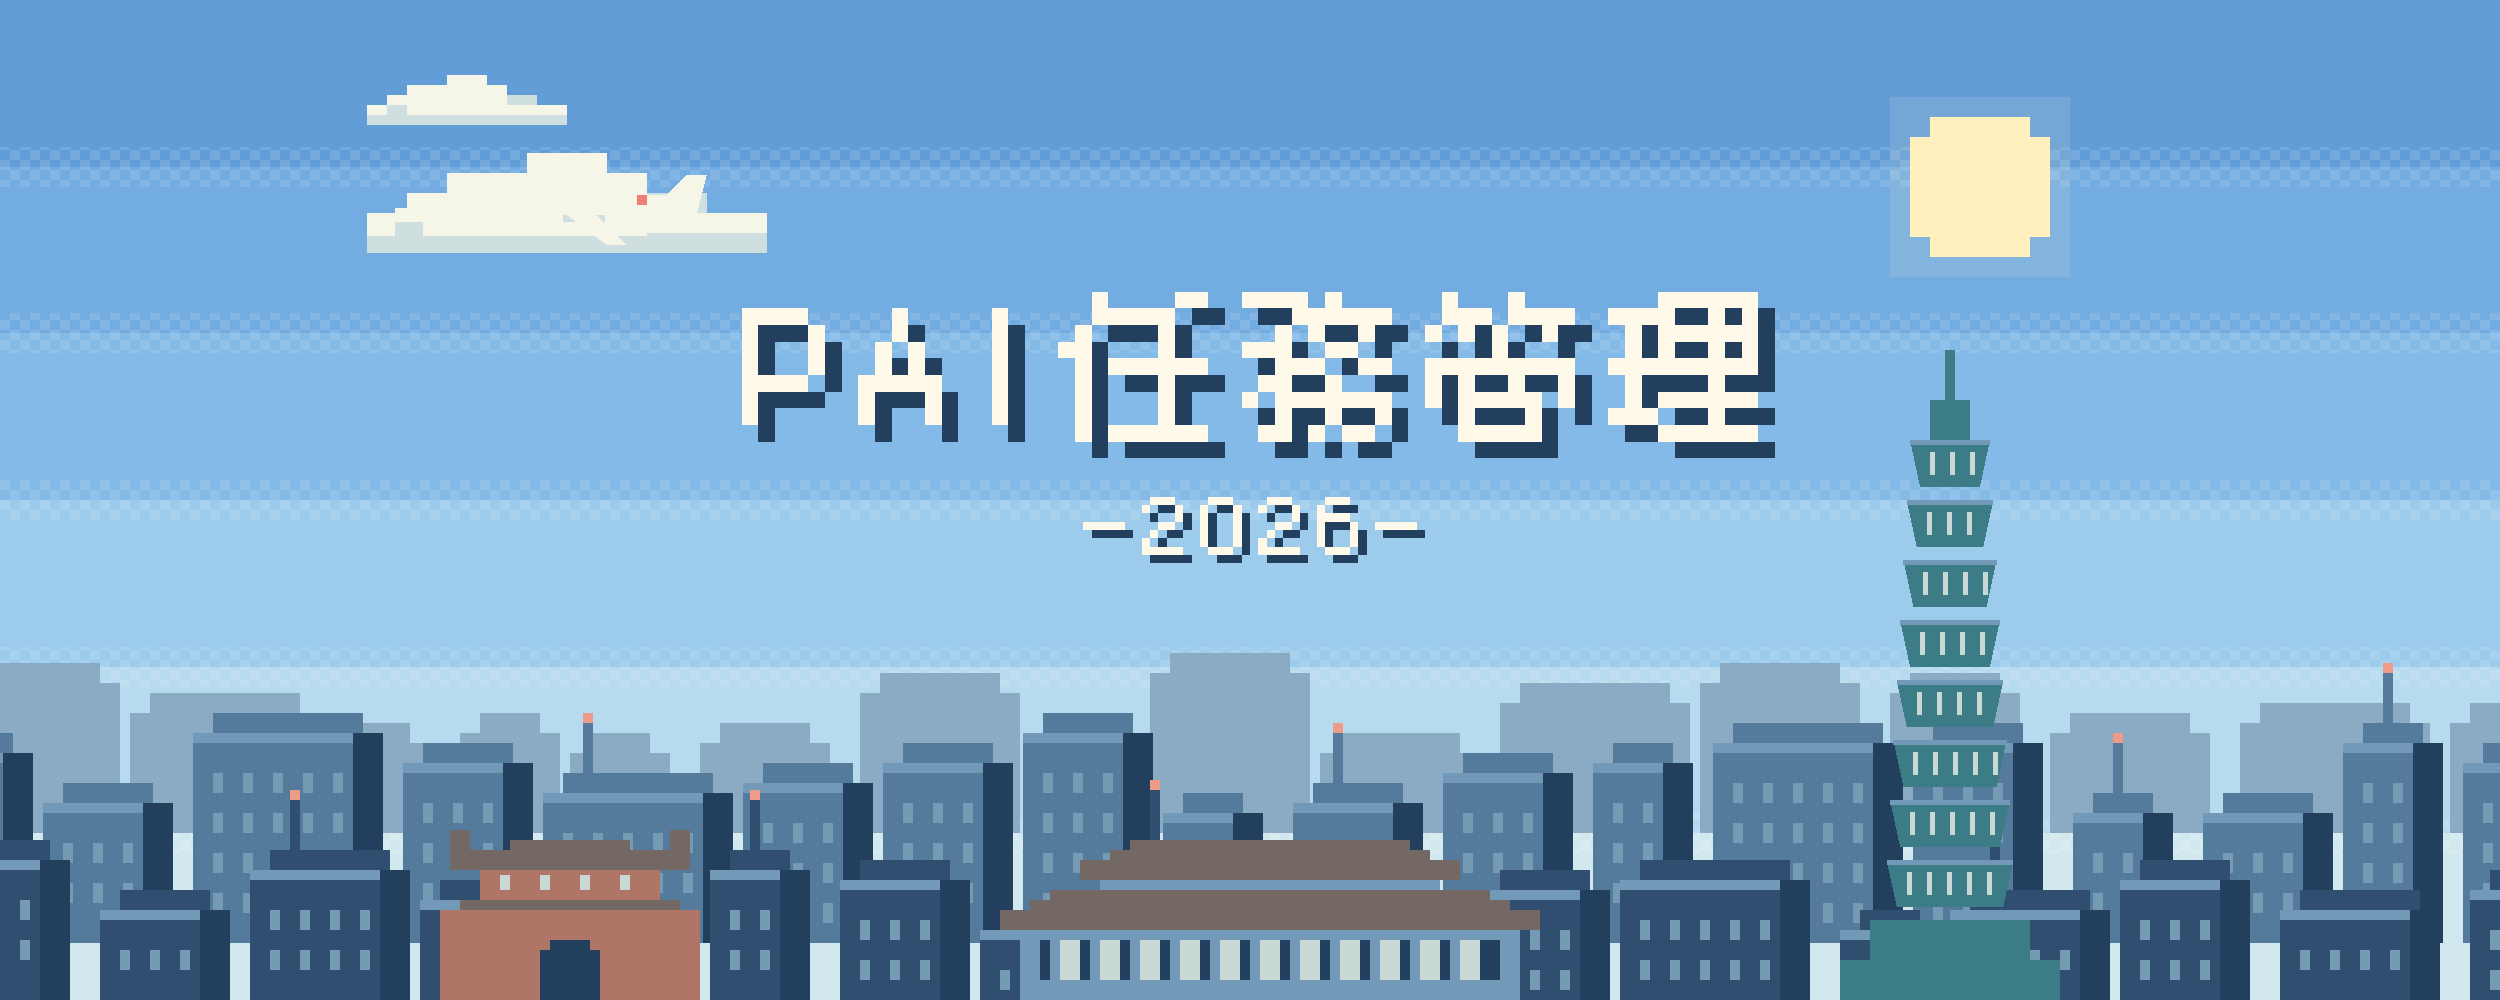
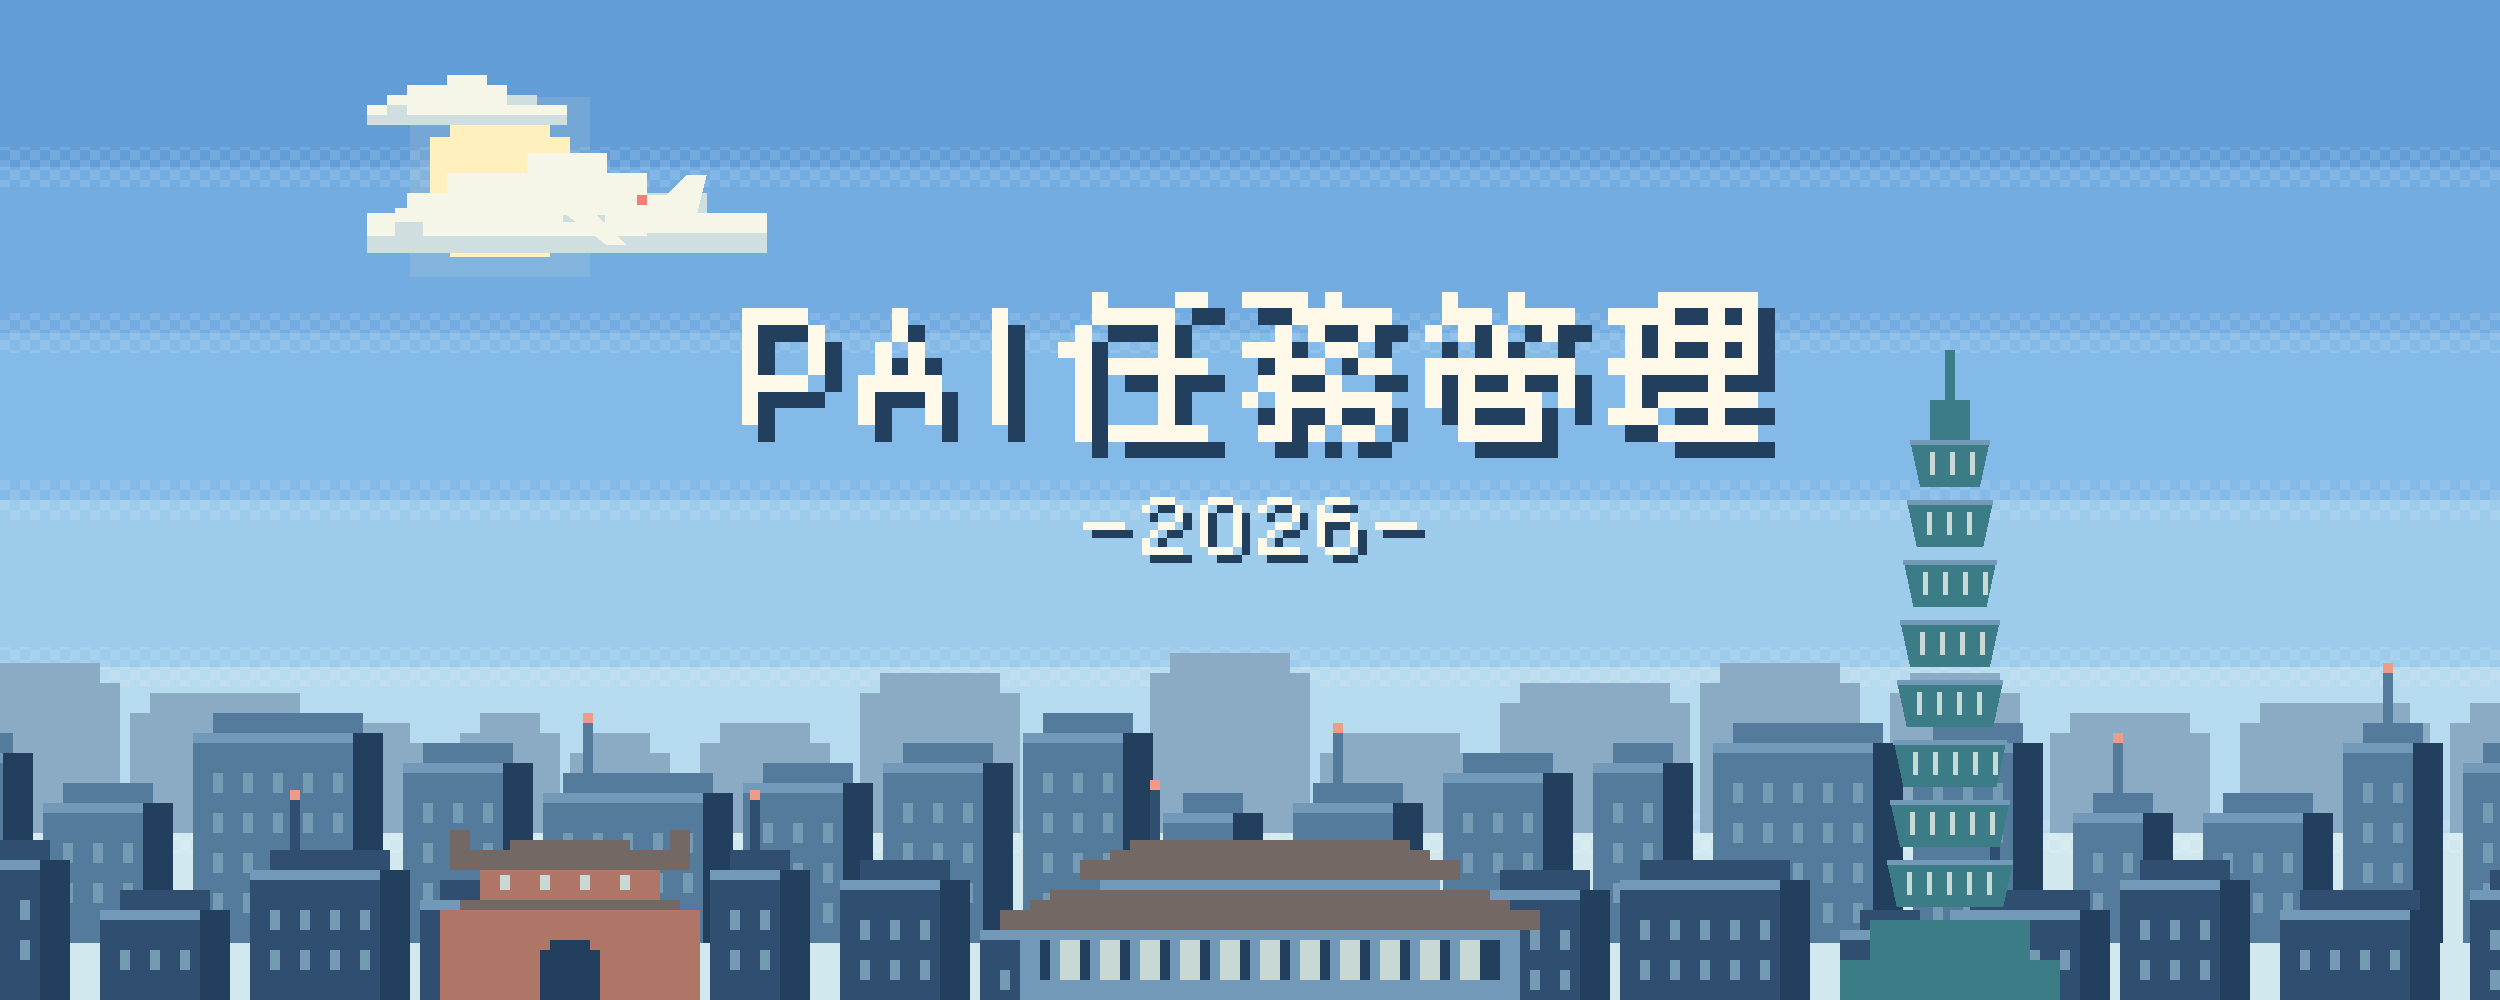
<svg xmlns="http://www.w3.org/2000/svg" viewBox="0 0 1500 600" preserveAspectRatio="xMidYMid slice" shape-rendering="crispEdges" role="img" aria-labelledby="title desc" data-scene="day">
  <style>@keyframes drift{from{transform:translateX(-380px)}to{transform:translateX(1600px)}}@keyframes flight{from{transform:translateX(1640px)}to{transform:translateX(-200px)}}@keyframes blink{0%,65%,100%{opacity:1}75%,85%{opacity:.15}}.cloud{animation:drift linear infinite}.plane{animation:flight 85s linear infinite;animation-delay:-31s}.beacon{animation:blink 5s steps(1) infinite}@media(prefers-reduced-motion:reduce){.cloud,.plane,.beacon{animation:none!important}}</style>
  <defs>
    <pattern id="dither" width="12" height="12" patternUnits="userSpaceOnUse">
      <path d="M0 0h6v6H0zM6 6h6v6H6z" fill="#ffffff" opacity=".12" />
    </pattern>
  </defs>
  <g transform="translate(0 0)">
    <rect x="0" y="0" width="1500" height="100" fill="#629dd8" />
    <rect x="0" y="100" width="1500" height="100" fill="#72ace1" />
    <rect x="0" y="88" width="1500" height="24" fill="url(#dither)" />
    <rect x="0" y="200" width="1500" height="100" fill="#84bae7" />
    <rect x="0" y="188" width="1500" height="24" fill="url(#dither)" />
    <rect x="0" y="300" width="1500" height="100" fill="#9ccbeb" />
    <rect x="0" y="288" width="1500" height="24" fill="url(#dither)" />
    <rect x="0" y="400" width="1500" height="100" fill="#b7dbee" />
    <rect x="0" y="388" width="1500" height="24" fill="url(#dither)" />
    <rect x="0" y="500" width="1500" height="100" fill="#d1e9ee" />
    <rect x="0" y="488" width="1500" height="24" fill="url(#dither)" />
-     <rect x="1134" y="58" width="108" height="108" fill="#fff0bd" opacity=".12" />
-     <path d="M1158 70h60v12h12v60h-12v12h-60v-12h-12v-60h12z" fill="#fff0bd" />
+     <g id="sun" transform="translate(-888 0)">
+       <rect x="1134" y="58" width="108" height="108" fill="#fff0bd" opacity=".12" />
+       <path d="M1158 70h60v12h12v60h-12v12h-60v-12h-12v-60h12z" fill="#fff0bd" />
+     </g>
    <g class="cloud" style="animation-duration:170s;animation-delay:-30s" transform="translate(220 0)">
      <g transform="translate(0 92) scale(1)">
        <path d="M0 36h24V24h24V12h48V0h48v12h24v12h36v12h36v24H0z" fill="#f5f5e8" />
        <path d="M0 48h240v12H0zM24 36h24v12H24zM168 24h36v12h-36z" fill="#cfdfdf" />
      </g>
    </g>
    <g class="cloud" style="animation-duration:230s;animation-delay:-145s" transform="translate(220 0)">
      <g transform="translate(0 108) scale(0.7)">
        <path d="M0 36h24V24h24V12h48V0h48v12h24v12h36v12h36v24H0z" fill="#f5f5e8" />
        <path d="M0 48h240v12H0zM24 36h24v12H24zM168 24h36v12h-36z" fill="#cfdfdf" />
      </g>
    </g>
    <g class="cloud" style="animation-duration:290s;animation-delay:-215s" transform="translate(220 0)">
      <g transform="translate(0 45) scale(0.5)">
        <path d="M0 36h24V24h24V12h48V0h48v12h24v12h36v12h36v24H0z" fill="#f5f5e8" />
        <path d="M0 48h240v12H0zM24 36h24v12H24zM168 24h36v12h-36z" fill="#cfdfdf" />
      </g>
    </g>
    <g class="plane" transform="translate(310 0)">
      <g transform="translate(0 105)">
        <path d="M0 12h30L48 0h12L48 12h42l12-12h12l-6 24H48l18 18H54L30 24H0z" fill="#f5f5e8" />
        <rect class="beacon" x="72" y="12" width="6" height="6" fill="#ef7f78" />
      </g>
    </g>
    <g id="city">
      <g id="skyline">
        <rect x="-24" y="410" width="96" height="90" fill="#8baac4" />
        <rect x="-12" y="398" width="72" height="12" fill="#8baac4" />
        <rect x="78" y="428" width="114" height="72" fill="#8baac4" />
        <rect x="90" y="416" width="90" height="12" fill="#8baac4" />
        <rect x="198" y="446" width="60" height="54" fill="#8baac4" />
        <rect x="210" y="434" width="36" height="12" fill="#8baac4" />
        <rect x="276" y="440" width="60" height="60" fill="#8baac4" />
        <rect x="288" y="428" width="36" height="12" fill="#8baac4" />
        <rect x="342" y="452" width="60" height="48" fill="#8baac4" />
        <rect x="354" y="440" width="36" height="12" fill="#8baac4" />
        <rect x="420" y="446" width="78" height="54" fill="#8baac4" />
        <rect x="432" y="434" width="54" height="12" fill="#8baac4" />
        <rect x="516" y="416" width="96" height="84" fill="#8baac4" />
        <rect x="528" y="404" width="72" height="12" fill="#8baac4" />
        <rect x="624" y="446" width="60" height="54" fill="#8baac4" />
        <rect x="636" y="434" width="36" height="12" fill="#8baac4" />
        <rect x="690" y="404" width="96" height="96" fill="#8baac4" />
        <rect x="702" y="392" width="72" height="12" fill="#8baac4" />
        <rect x="792" y="452" width="96" height="48" fill="#8baac4" />
        <rect x="804" y="440" width="72" height="12" fill="#8baac4" />
        <rect x="900" y="422" width="114" height="78" fill="#8baac4" />
        <rect x="912" y="410" width="90" height="12" fill="#8baac4" />
        <rect x="1020" y="410" width="96" height="90" fill="#8baac4" />
        <rect x="1032" y="398" width="72" height="12" fill="#8baac4" />
        <rect x="1134" y="416" width="78" height="84" fill="#8baac4" />
        <rect x="1146" y="404" width="54" height="12" fill="#8baac4" />
        <rect x="1230" y="440" width="96" height="60" fill="#8baac4" />
        <rect x="1242" y="428" width="72" height="12" fill="#8baac4" />
        <rect x="1344" y="434" width="114" height="66" fill="#8baac4" />
        <rect x="1356" y="422" width="90" height="12" fill="#8baac4" />
        <rect x="1470" y="434" width="78" height="66" fill="#8baac4" />
        <rect x="1482" y="422" width="54" height="12" fill="#8baac4" />
        <rect x="-40" y="452" width="60" height="114" fill="#547b9c" />
        <rect x="-28" y="440" width="36" height="12" fill="#547b9c" />
        <rect x="2" y="452" width="18" height="114" fill="#233f5e" />
        <rect x="-40" y="452" width="42" height="6" fill="#729ab8" />
        <rect x="-28" y="476" width="6" height="12" fill="#759ab4" />
        <rect x="-10" y="476" width="6" height="12" fill="#759ab4" />
        <rect x="-28" y="500" width="6" height="12" fill="#759ab4" />
        <rect x="-10" y="500" width="6" height="12" fill="#759ab4" />
        <rect x="-28" y="524" width="6" height="12" fill="#759ab4" />
        <rect x="-10" y="524" width="6" height="12" fill="#759ab4" />
        <rect x="-28" y="548" width="6" height="12" fill="#759ab4" />
        <rect x="-10" y="548" width="6" height="12" fill="#759ab4" />
        <rect x="26" y="482" width="78" height="84" fill="#547b9c" />
        <rect x="38" y="470" width="54" height="12" fill="#547b9c" />
        <rect x="86" y="482" width="18" height="84" fill="#233f5e" />
        <rect x="26" y="482" width="60" height="6" fill="#729ab8" />
        <rect x="38" y="506" width="6" height="12" fill="#759ab4" />
        <rect x="56" y="506" width="6" height="12" fill="#759ab4" />
        <rect x="74" y="506" width="6" height="12" fill="#759ab4" />
        <rect x="38" y="530" width="6" height="12" fill="#759ab4" />
        <rect x="56" y="530" width="6" height="12" fill="#759ab4" />
        <rect x="74" y="530" width="6" height="12" fill="#759ab4" />
        <rect x="116" y="440" width="114" height="126" fill="#547b9c" />
        <rect x="128" y="428" width="90" height="12" fill="#547b9c" />
        <rect x="212" y="440" width="18" height="126" fill="#233f5e" />
        <rect x="116" y="440" width="96" height="6" fill="#729ab8" />
        <rect x="128" y="464" width="6" height="12" fill="#759ab4" />
        <rect x="146" y="464" width="6" height="12" fill="#759ab4" />
        <rect x="164" y="464" width="6" height="12" fill="#759ab4" />
        <rect x="182" y="464" width="6" height="12" fill="#759ab4" />
        <rect x="200" y="464" width="6" height="12" fill="#759ab4" />
        <rect x="128" y="488" width="6" height="12" fill="#759ab4" />
        <rect x="146" y="488" width="6" height="12" fill="#759ab4" />
        <rect x="164" y="488" width="6" height="12" fill="#759ab4" />
        <rect x="182" y="488" width="6" height="12" fill="#759ab4" />
        <rect x="200" y="488" width="6" height="12" fill="#759ab4" />
        <rect x="128" y="512" width="6" height="12" fill="#759ab4" />
        <rect x="146" y="512" width="6" height="12" fill="#759ab4" />
        <rect x="164" y="512" width="6" height="12" fill="#759ab4" />
        <rect x="182" y="512" width="6" height="12" fill="#759ab4" />
        <rect x="200" y="512" width="6" height="12" fill="#759ab4" />
        <rect x="128" y="536" width="6" height="12" fill="#759ab4" />
        <rect x="146" y="536" width="6" height="12" fill="#759ab4" />
        <rect x="164" y="536" width="6" height="12" fill="#759ab4" />
        <rect x="182" y="536" width="6" height="12" fill="#759ab4" />
        <rect x="200" y="536" width="6" height="12" fill="#759ab4" />
        <rect x="242" y="458" width="78" height="108" fill="#547b9c" />
        <rect x="254" y="446" width="54" height="12" fill="#547b9c" />
        <rect x="302" y="458" width="18" height="108" fill="#233f5e" />
        <rect x="242" y="458" width="60" height="6" fill="#729ab8" />
        <rect x="254" y="482" width="6" height="12" fill="#759ab4" />
        <rect x="272" y="482" width="6" height="12" fill="#759ab4" />
        <rect x="290" y="482" width="6" height="12" fill="#759ab4" />
        <rect x="254" y="506" width="6" height="12" fill="#759ab4" />
        <rect x="272" y="506" width="6" height="12" fill="#759ab4" />
        <rect x="290" y="506" width="6" height="12" fill="#759ab4" />
        <rect x="254" y="530" width="6" height="12" fill="#759ab4" />
        <rect x="272" y="530" width="6" height="12" fill="#759ab4" />
        <rect x="290" y="530" width="6" height="12" fill="#759ab4" />
        <rect x="326" y="476" width="114" height="90" fill="#547b9c" />
        <rect x="338" y="464" width="90" height="12" fill="#547b9c" />
        <rect x="422" y="476" width="18" height="90" fill="#233f5e" />
        <rect x="326" y="476" width="96" height="6" fill="#729ab8" />
        <rect x="350" y="434" width="6" height="30" fill="#547b9c" />
        <rect x="350" y="428" width="6" height="6" fill="#ef9b89" class="beacon" />
        <rect x="338" y="500" width="6" height="12" fill="#759ab4" />
        <rect x="356" y="500" width="6" height="12" fill="#759ab4" />
        <rect x="374" y="500" width="6" height="12" fill="#759ab4" />
        <rect x="392" y="500" width="6" height="12" fill="#759ab4" />
        <rect x="410" y="500" width="6" height="12" fill="#759ab4" />
        <rect x="338" y="524" width="6" height="12" fill="#759ab4" />
        <rect x="356" y="524" width="6" height="12" fill="#759ab4" />
        <rect x="374" y="524" width="6" height="12" fill="#759ab4" />
        <rect x="392" y="524" width="6" height="12" fill="#759ab4" />
        <rect x="410" y="524" width="6" height="12" fill="#759ab4" />
        <rect x="338" y="548" width="6" height="12" fill="#759ab4" />
        <rect x="356" y="548" width="6" height="12" fill="#759ab4" />
        <rect x="374" y="548" width="6" height="12" fill="#759ab4" />
        <rect x="392" y="548" width="6" height="12" fill="#759ab4" />
        <rect x="410" y="548" width="6" height="12" fill="#759ab4" />
        <rect x="446" y="470" width="78" height="96" fill="#547b9c" />
        <rect x="458" y="458" width="54" height="12" fill="#547b9c" />
        <rect x="506" y="470" width="18" height="96" fill="#233f5e" />
        <rect x="446" y="470" width="60" height="6" fill="#729ab8" />
        <rect x="458" y="494" width="6" height="12" fill="#759ab4" />
        <rect x="476" y="494" width="6" height="12" fill="#759ab4" />
        <rect x="494" y="494" width="6" height="12" fill="#759ab4" />
        <rect x="458" y="518" width="6" height="12" fill="#759ab4" />
        <rect x="476" y="518" width="6" height="12" fill="#759ab4" />
        <rect x="494" y="518" width="6" height="12" fill="#759ab4" />
        <rect x="458" y="542" width="6" height="12" fill="#759ab4" />
        <rect x="476" y="542" width="6" height="12" fill="#759ab4" />
        <rect x="494" y="542" width="6" height="12" fill="#759ab4" />
        <rect x="530" y="458" width="78" height="108" fill="#547b9c" />
        <rect x="542" y="446" width="54" height="12" fill="#547b9c" />
        <rect x="590" y="458" width="18" height="108" fill="#233f5e" />
        <rect x="530" y="458" width="60" height="6" fill="#729ab8" />
        <rect x="542" y="482" width="6" height="12" fill="#759ab4" />
        <rect x="560" y="482" width="6" height="12" fill="#759ab4" />
        <rect x="578" y="482" width="6" height="12" fill="#759ab4" />
        <rect x="542" y="506" width="6" height="12" fill="#759ab4" />
        <rect x="560" y="506" width="6" height="12" fill="#759ab4" />
        <rect x="578" y="506" width="6" height="12" fill="#759ab4" />
        <rect x="542" y="530" width="6" height="12" fill="#759ab4" />
        <rect x="560" y="530" width="6" height="12" fill="#759ab4" />
        <rect x="578" y="530" width="6" height="12" fill="#759ab4" />
        <rect x="614" y="440" width="78" height="126" fill="#547b9c" />
        <rect x="626" y="428" width="54" height="12" fill="#547b9c" />
        <rect x="674" y="440" width="18" height="126" fill="#233f5e" />
        <rect x="614" y="440" width="60" height="6" fill="#729ab8" />
        <rect x="626" y="464" width="6" height="12" fill="#759ab4" />
        <rect x="644" y="464" width="6" height="12" fill="#759ab4" />
        <rect x="662" y="464" width="6" height="12" fill="#759ab4" />
        <rect x="626" y="488" width="6" height="12" fill="#759ab4" />
        <rect x="644" y="488" width="6" height="12" fill="#759ab4" />
        <rect x="662" y="488" width="6" height="12" fill="#759ab4" />
        <rect x="626" y="512" width="6" height="12" fill="#759ab4" />
        <rect x="644" y="512" width="6" height="12" fill="#759ab4" />
        <rect x="662" y="512" width="6" height="12" fill="#759ab4" />
        <rect x="626" y="536" width="6" height="12" fill="#759ab4" />
        <rect x="644" y="536" width="6" height="12" fill="#759ab4" />
        <rect x="662" y="536" width="6" height="12" fill="#759ab4" />
        <rect x="698" y="488" width="60" height="78" fill="#547b9c" />
        <rect x="710" y="476" width="36" height="12" fill="#547b9c" />
        <rect x="740" y="488" width="18" height="78" fill="#233f5e" />
        <rect x="698" y="488" width="42" height="6" fill="#729ab8" />
        <rect x="710" y="512" width="6" height="12" fill="#759ab4" />
        <rect x="728" y="512" width="6" height="12" fill="#759ab4" />
        <rect x="710" y="536" width="6" height="12" fill="#759ab4" />
        <rect x="728" y="536" width="6" height="12" fill="#759ab4" />
        <rect x="776" y="482" width="78" height="84" fill="#547b9c" />
        <rect x="788" y="470" width="54" height="12" fill="#547b9c" />
        <rect x="836" y="482" width="18" height="84" fill="#233f5e" />
        <rect x="776" y="482" width="60" height="6" fill="#729ab8" />
        <rect x="800" y="440" width="6" height="30" fill="#547b9c" />
        <rect x="800" y="434" width="6" height="6" fill="#ef9b89" class="beacon" />
        <rect x="788" y="506" width="6" height="12" fill="#759ab4" />
        <rect x="806" y="506" width="6" height="12" fill="#759ab4" />
        <rect x="824" y="506" width="6" height="12" fill="#759ab4" />
        <rect x="788" y="530" width="6" height="12" fill="#759ab4" />
        <rect x="806" y="530" width="6" height="12" fill="#759ab4" />
        <rect x="824" y="530" width="6" height="12" fill="#759ab4" />
        <rect x="866" y="464" width="78" height="102" fill="#547b9c" />
        <rect x="878" y="452" width="54" height="12" fill="#547b9c" />
        <rect x="926" y="464" width="18" height="102" fill="#233f5e" />
        <rect x="866" y="464" width="60" height="6" fill="#729ab8" />
        <rect x="878" y="488" width="6" height="12" fill="#759ab4" />
        <rect x="896" y="488" width="6" height="12" fill="#759ab4" />
        <rect x="914" y="488" width="6" height="12" fill="#759ab4" />
        <rect x="878" y="512" width="6" height="12" fill="#759ab4" />
        <rect x="896" y="512" width="6" height="12" fill="#759ab4" />
        <rect x="914" y="512" width="6" height="12" fill="#759ab4" />
        <rect x="878" y="536" width="6" height="12" fill="#759ab4" />
        <rect x="896" y="536" width="6" height="12" fill="#759ab4" />
        <rect x="914" y="536" width="6" height="12" fill="#759ab4" />
        <rect x="956" y="458" width="60" height="108" fill="#547b9c" />
        <rect x="968" y="446" width="36" height="12" fill="#547b9c" />
        <rect x="998" y="458" width="18" height="108" fill="#233f5e" />
        <rect x="956" y="458" width="42" height="6" fill="#729ab8" />
        <rect x="968" y="482" width="6" height="12" fill="#759ab4" />
        <rect x="986" y="482" width="6" height="12" fill="#759ab4" />
        <rect x="968" y="506" width="6" height="12" fill="#759ab4" />
        <rect x="986" y="506" width="6" height="12" fill="#759ab4" />
        <rect x="968" y="530" width="6" height="12" fill="#759ab4" />
        <rect x="986" y="530" width="6" height="12" fill="#759ab4" />
        <rect x="1028" y="446" width="114" height="120" fill="#547b9c" />
        <rect x="1040" y="434" width="90" height="12" fill="#547b9c" />
        <rect x="1124" y="446" width="18" height="120" fill="#233f5e" />
        <rect x="1028" y="446" width="96" height="6" fill="#729ab8" />
        <rect x="1040" y="470" width="6" height="12" fill="#759ab4" />
        <rect x="1058" y="470" width="6" height="12" fill="#759ab4" />
        <rect x="1076" y="470" width="6" height="12" fill="#759ab4" />
        <rect x="1094" y="470" width="6" height="12" fill="#759ab4" />
        <rect x="1112" y="470" width="6" height="12" fill="#759ab4" />
        <rect x="1040" y="494" width="6" height="12" fill="#759ab4" />
        <rect x="1058" y="494" width="6" height="12" fill="#759ab4" />
        <rect x="1076" y="494" width="6" height="12" fill="#759ab4" />
        <rect x="1094" y="494" width="6" height="12" fill="#759ab4" />
        <rect x="1112" y="494" width="6" height="12" fill="#759ab4" />
        <rect x="1040" y="518" width="6" height="12" fill="#759ab4" />
        <rect x="1058" y="518" width="6" height="12" fill="#759ab4" />
        <rect x="1076" y="518" width="6" height="12" fill="#759ab4" />
        <rect x="1094" y="518" width="6" height="12" fill="#759ab4" />
        <rect x="1112" y="518" width="6" height="12" fill="#759ab4" />
        <rect x="1040" y="542" width="6" height="12" fill="#759ab4" />
        <rect x="1058" y="542" width="6" height="12" fill="#759ab4" />
        <rect x="1076" y="542" width="6" height="12" fill="#759ab4" />
        <rect x="1094" y="542" width="6" height="12" fill="#759ab4" />
        <rect x="1112" y="542" width="6" height="12" fill="#759ab4" />
        <rect x="1148" y="446" width="78" height="120" fill="#547b9c" />
        <rect x="1160" y="434" width="54" height="12" fill="#547b9c" />
        <rect x="1208" y="446" width="18" height="120" fill="#233f5e" />
        <rect x="1148" y="446" width="60" height="6" fill="#729ab8" />
        <rect x="1160" y="470" width="6" height="12" fill="#759ab4" />
        <rect x="1178" y="470" width="6" height="12" fill="#759ab4" />
        <rect x="1196" y="470" width="6" height="12" fill="#759ab4" />
        <rect x="1160" y="494" width="6" height="12" fill="#759ab4" />
        <rect x="1178" y="494" width="6" height="12" fill="#759ab4" />
        <rect x="1196" y="494" width="6" height="12" fill="#759ab4" />
        <rect x="1160" y="518" width="6" height="12" fill="#759ab4" />
        <rect x="1178" y="518" width="6" height="12" fill="#759ab4" />
        <rect x="1196" y="518" width="6" height="12" fill="#759ab4" />
        <rect x="1160" y="542" width="6" height="12" fill="#759ab4" />
        <rect x="1178" y="542" width="6" height="12" fill="#759ab4" />
        <rect x="1196" y="542" width="6" height="12" fill="#759ab4" />
        <rect x="1244" y="488" width="60" height="78" fill="#547b9c" />
        <rect x="1256" y="476" width="36" height="12" fill="#547b9c" />
        <rect x="1286" y="488" width="18" height="78" fill="#233f5e" />
        <rect x="1244" y="488" width="42" height="6" fill="#729ab8" />
        <rect x="1268" y="446" width="6" height="30" fill="#547b9c" />
        <rect x="1268" y="440" width="6" height="6" fill="#ef9b89" class="beacon" />
        <rect x="1256" y="512" width="6" height="12" fill="#759ab4" />
        <rect x="1274" y="512" width="6" height="12" fill="#759ab4" />
        <rect x="1256" y="536" width="6" height="12" fill="#759ab4" />
        <rect x="1274" y="536" width="6" height="12" fill="#759ab4" />
        <rect x="1322" y="488" width="78" height="78" fill="#547b9c" />
        <rect x="1334" y="476" width="54" height="12" fill="#547b9c" />
        <rect x="1382" y="488" width="18" height="78" fill="#233f5e" />
        <rect x="1322" y="488" width="60" height="6" fill="#729ab8" />
        <rect x="1334" y="512" width="6" height="12" fill="#759ab4" />
        <rect x="1352" y="512" width="6" height="12" fill="#759ab4" />
        <rect x="1370" y="512" width="6" height="12" fill="#759ab4" />
        <rect x="1334" y="536" width="6" height="12" fill="#759ab4" />
        <rect x="1352" y="536" width="6" height="12" fill="#759ab4" />
        <rect x="1370" y="536" width="6" height="12" fill="#759ab4" />
        <rect x="1406" y="446" width="60" height="120" fill="#547b9c" />
        <rect x="1418" y="434" width="36" height="12" fill="#547b9c" />
        <rect x="1448" y="446" width="18" height="120" fill="#233f5e" />
        <rect x="1406" y="446" width="42" height="6" fill="#729ab8" />
        <rect x="1430" y="404" width="6" height="30" fill="#547b9c" />
        <rect x="1430" y="398" width="6" height="6" fill="#ef9b89" class="beacon" />
        <rect x="1418" y="470" width="6" height="12" fill="#759ab4" />
        <rect x="1436" y="470" width="6" height="12" fill="#759ab4" />
        <rect x="1418" y="494" width="6" height="12" fill="#759ab4" />
        <rect x="1436" y="494" width="6" height="12" fill="#759ab4" />
        <rect x="1418" y="518" width="6" height="12" fill="#759ab4" />
        <rect x="1436" y="518" width="6" height="12" fill="#759ab4" />
        <rect x="1418" y="542" width="6" height="12" fill="#759ab4" />
        <rect x="1436" y="542" width="6" height="12" fill="#759ab4" />
        <rect x="1478" y="458" width="78" height="108" fill="#547b9c" />
        <rect x="1490" y="446" width="54" height="12" fill="#547b9c" />
        <rect x="1538" y="458" width="18" height="108" fill="#233f5e" />
        <rect x="1478" y="458" width="60" height="6" fill="#729ab8" />
        <rect x="1490" y="482" width="6" height="12" fill="#759ab4" />
        <rect x="1508" y="482" width="6" height="12" fill="#759ab4" />
        <rect x="1526" y="482" width="6" height="12" fill="#759ab4" />
        <rect x="1490" y="506" width="6" height="12" fill="#759ab4" />
        <rect x="1508" y="506" width="6" height="12" fill="#759ab4" />
        <rect x="1526" y="506" width="6" height="12" fill="#759ab4" />
        <rect x="1490" y="530" width="6" height="12" fill="#759ab4" />
        <rect x="1508" y="530" width="6" height="12" fill="#759ab4" />
        <rect x="1526" y="530" width="6" height="12" fill="#759ab4" />
        <rect x="-54" y="516" width="96" height="84" fill="#304f70" />
        <rect x="-42" y="504" width="72" height="12" fill="#304f70" />
        <rect x="24" y="516" width="18" height="84" fill="#233f5e" />
        <rect x="-54" y="516" width="78" height="6" fill="#729ab8" />
        <rect x="-42" y="540" width="6" height="12" fill="#759ab4" />
        <rect x="-24" y="540" width="6" height="12" fill="#759ab4" />
        <rect x="-6" y="540" width="6" height="12" fill="#759ab4" />
        <rect x="12" y="540" width="6" height="12" fill="#759ab4" />
        <rect x="-42" y="564" width="6" height="12" fill="#759ab4" />
        <rect x="-24" y="564" width="6" height="12" fill="#759ab4" />
        <rect x="-6" y="564" width="6" height="12" fill="#759ab4" />
        <rect x="12" y="564" width="6" height="12" fill="#759ab4" />
        <rect x="60" y="546" width="78" height="54" fill="#304f70" />
        <rect x="72" y="534" width="54" height="12" fill="#304f70" />
        <rect x="120" y="546" width="18" height="54" fill="#233f5e" />
        <rect x="60" y="546" width="60" height="6" fill="#729ab8" />
        <rect x="72" y="570" width="6" height="12" fill="#759ab4" />
        <rect x="90" y="570" width="6" height="12" fill="#759ab4" />
        <rect x="108" y="570" width="6" height="12" fill="#759ab4" />
        <rect x="150" y="522" width="96" height="78" fill="#304f70" />
        <rect x="162" y="510" width="72" height="12" fill="#304f70" />
        <rect x="228" y="522" width="18" height="78" fill="#233f5e" />
        <rect x="150" y="522" width="78" height="6" fill="#729ab8" />
        <rect x="174" y="480" width="6" height="30" fill="#304f70" />
        <rect x="174" y="474" width="6" height="6" fill="#ef9b89" class="beacon" />
        <rect x="162" y="546" width="6" height="12" fill="#759ab4" />
        <rect x="180" y="546" width="6" height="12" fill="#759ab4" />
        <rect x="198" y="546" width="6" height="12" fill="#759ab4" />
        <rect x="216" y="546" width="6" height="12" fill="#759ab4" />
        <rect x="162" y="570" width="6" height="12" fill="#759ab4" />
        <rect x="180" y="570" width="6" height="12" fill="#759ab4" />
        <rect x="198" y="570" width="6" height="12" fill="#759ab4" />
        <rect x="216" y="570" width="6" height="12" fill="#759ab4" />
        <rect x="252" y="540" width="60" height="60" fill="#304f70" />
        <rect x="264" y="528" width="36" height="12" fill="#304f70" />
        <rect x="294" y="540" width="18" height="60" fill="#233f5e" />
        <rect x="252" y="540" width="42" height="6" fill="#729ab8" />
        <rect x="264" y="564" width="6" height="12" fill="#759ab4" />
        <rect x="282" y="564" width="6" height="12" fill="#759ab4" />
        <rect x="324" y="558" width="96" height="42" fill="#304f70" />
        <rect x="336" y="546" width="72" height="12" fill="#304f70" />
        <rect x="402" y="558" width="18" height="42" fill="#233f5e" />
        <rect x="324" y="558" width="78" height="6" fill="#729ab8" />
        <rect x="348" y="516" width="6" height="30" fill="#304f70" />
        <rect x="348" y="510" width="6" height="6" fill="#ef9b89" class="beacon" />
        <rect x="336" y="582" width="6" height="12" fill="#759ab4" />
        <rect x="354" y="582" width="6" height="12" fill="#759ab4" />
        <rect x="372" y="582" width="6" height="12" fill="#759ab4" />
        <rect x="390" y="582" width="6" height="12" fill="#759ab4" />
        <rect x="426" y="522" width="60" height="78" fill="#304f70" />
        <rect x="438" y="510" width="36" height="12" fill="#304f70" />
        <rect x="468" y="522" width="18" height="78" fill="#233f5e" />
        <rect x="426" y="522" width="42" height="6" fill="#729ab8" />
        <rect x="450" y="480" width="6" height="30" fill="#304f70" />
        <rect x="450" y="474" width="6" height="6" fill="#ef9b89" class="beacon" />
        <rect x="438" y="546" width="6" height="12" fill="#759ab4" />
        <rect x="456" y="546" width="6" height="12" fill="#759ab4" />
        <rect x="438" y="570" width="6" height="12" fill="#759ab4" />
        <rect x="456" y="570" width="6" height="12" fill="#759ab4" />
        <rect x="504" y="528" width="78" height="72" fill="#304f70" />
        <rect x="516" y="516" width="54" height="12" fill="#304f70" />
        <rect x="564" y="528" width="18" height="72" fill="#233f5e" />
        <rect x="504" y="528" width="60" height="6" fill="#729ab8" />
        <rect x="516" y="552" width="6" height="12" fill="#759ab4" />
        <rect x="534" y="552" width="6" height="12" fill="#759ab4" />
        <rect x="552" y="552" width="6" height="12" fill="#759ab4" />
        <rect x="516" y="576" width="6" height="12" fill="#759ab4" />
        <rect x="534" y="576" width="6" height="12" fill="#759ab4" />
        <rect x="552" y="576" width="6" height="12" fill="#759ab4" />
        <rect x="588" y="558" width="60" height="42" fill="#304f70" />
        <rect x="600" y="546" width="36" height="12" fill="#304f70" />
        <rect x="630" y="558" width="18" height="42" fill="#233f5e" />
        <rect x="588" y="558" width="42" height="6" fill="#729ab8" />
        <rect x="600" y="582" width="6" height="12" fill="#759ab4" />
        <rect x="618" y="582" width="6" height="12" fill="#759ab4" />
        <rect x="666" y="516" width="78" height="84" fill="#304f70" />
        <rect x="678" y="504" width="54" height="12" fill="#304f70" />
        <rect x="726" y="516" width="18" height="84" fill="#233f5e" />
        <rect x="666" y="516" width="60" height="6" fill="#729ab8" />
        <rect x="690" y="474" width="6" height="30" fill="#304f70" />
        <rect x="690" y="468" width="6" height="6" fill="#ef9b89" class="beacon" />
        <rect x="678" y="540" width="6" height="12" fill="#759ab4" />
        <rect x="696" y="540" width="6" height="12" fill="#759ab4" />
        <rect x="714" y="540" width="6" height="12" fill="#759ab4" />
        <rect x="678" y="564" width="6" height="12" fill="#759ab4" />
        <rect x="696" y="564" width="6" height="12" fill="#759ab4" />
        <rect x="714" y="564" width="6" height="12" fill="#759ab4" />
        <rect x="756" y="558" width="114" height="42" fill="#304f70" />
        <rect x="768" y="546" width="90" height="12" fill="#304f70" />
        <rect x="852" y="558" width="18" height="42" fill="#233f5e" />
        <rect x="756" y="558" width="96" height="6" fill="#729ab8" />
        <rect x="768" y="582" width="6" height="12" fill="#759ab4" />
        <rect x="786" y="582" width="6" height="12" fill="#759ab4" />
        <rect x="804" y="582" width="6" height="12" fill="#759ab4" />
        <rect x="822" y="582" width="6" height="12" fill="#759ab4" />
        <rect x="840" y="582" width="6" height="12" fill="#759ab4" />
        <rect x="888" y="534" width="78" height="66" fill="#304f70" />
        <rect x="900" y="522" width="54" height="12" fill="#304f70" />
        <rect x="948" y="534" width="18" height="66" fill="#233f5e" />
        <rect x="888" y="534" width="60" height="6" fill="#729ab8" />
        <rect x="900" y="558" width="6" height="12" fill="#759ab4" />
        <rect x="918" y="558" width="6" height="12" fill="#759ab4" />
        <rect x="936" y="558" width="6" height="12" fill="#759ab4" />
        <rect x="900" y="582" width="6" height="12" fill="#759ab4" />
        <rect x="918" y="582" width="6" height="12" fill="#759ab4" />
        <rect x="936" y="582" width="6" height="12" fill="#759ab4" />
        <rect x="972" y="528" width="114" height="72" fill="#304f70" />
        <rect x="984" y="516" width="90" height="12" fill="#304f70" />
        <rect x="1068" y="528" width="18" height="72" fill="#233f5e" />
        <rect x="972" y="528" width="96" height="6" fill="#729ab8" />
        <rect x="984" y="552" width="6" height="12" fill="#759ab4" />
        <rect x="1002" y="552" width="6" height="12" fill="#759ab4" />
        <rect x="1020" y="552" width="6" height="12" fill="#759ab4" />
        <rect x="1038" y="552" width="6" height="12" fill="#759ab4" />
        <rect x="1056" y="552" width="6" height="12" fill="#759ab4" />
        <rect x="984" y="576" width="6" height="12" fill="#759ab4" />
        <rect x="1002" y="576" width="6" height="12" fill="#759ab4" />
        <rect x="1020" y="576" width="6" height="12" fill="#759ab4" />
        <rect x="1038" y="576" width="6" height="12" fill="#759ab4" />
        <rect x="1056" y="576" width="6" height="12" fill="#759ab4" />
        <rect x="1104" y="558" width="60" height="42" fill="#304f70" />
        <rect x="1116" y="546" width="36" height="12" fill="#304f70" />
        <rect x="1146" y="558" width="18" height="42" fill="#233f5e" />
        <rect x="1104" y="558" width="42" height="6" fill="#729ab8" />
        <rect x="1116" y="582" width="6" height="12" fill="#759ab4" />
        <rect x="1134" y="582" width="6" height="12" fill="#759ab4" />
        <rect x="1170" y="546" width="96" height="54" fill="#304f70" />
        <rect x="1182" y="534" width="72" height="12" fill="#304f70" />
        <rect x="1248" y="546" width="18" height="54" fill="#233f5e" />
        <rect x="1170" y="546" width="78" height="6" fill="#729ab8" />
        <rect x="1194" y="504" width="6" height="30" fill="#304f70" />
        <rect x="1194" y="498" width="6" height="6" fill="#ef9b89" class="beacon" />
        <rect x="1182" y="570" width="6" height="12" fill="#759ab4" />
        <rect x="1200" y="570" width="6" height="12" fill="#759ab4" />
        <rect x="1218" y="570" width="6" height="12" fill="#759ab4" />
        <rect x="1236" y="570" width="6" height="12" fill="#759ab4" />
        <rect x="1272" y="528" width="78" height="72" fill="#304f70" />
        <rect x="1284" y="516" width="54" height="12" fill="#304f70" />
        <rect x="1332" y="528" width="18" height="72" fill="#233f5e" />
        <rect x="1272" y="528" width="60" height="6" fill="#729ab8" />
        <rect x="1284" y="552" width="6" height="12" fill="#759ab4" />
        <rect x="1302" y="552" width="6" height="12" fill="#759ab4" />
        <rect x="1320" y="552" width="6" height="12" fill="#759ab4" />
        <rect x="1284" y="576" width="6" height="12" fill="#759ab4" />
        <rect x="1302" y="576" width="6" height="12" fill="#759ab4" />
        <rect x="1320" y="576" width="6" height="12" fill="#759ab4" />
        <rect x="1368" y="546" width="96" height="54" fill="#304f70" />
        <rect x="1380" y="534" width="72" height="12" fill="#304f70" />
        <rect x="1446" y="546" width="18" height="54" fill="#233f5e" />
        <rect x="1368" y="546" width="78" height="6" fill="#729ab8" />
        <rect x="1380" y="570" width="6" height="12" fill="#759ab4" />
        <rect x="1398" y="570" width="6" height="12" fill="#759ab4" />
        <rect x="1416" y="570" width="6" height="12" fill="#759ab4" />
        <rect x="1434" y="570" width="6" height="12" fill="#759ab4" />
        <rect x="1482" y="534" width="96" height="66" fill="#304f70" />
        <rect x="1494" y="522" width="72" height="12" fill="#304f70" />
        <rect x="1560" y="534" width="18" height="66" fill="#233f5e" />
        <rect x="1482" y="534" width="78" height="6" fill="#729ab8" />
        <rect x="1494" y="558" width="6" height="12" fill="#759ab4" />
        <rect x="1512" y="558" width="6" height="12" fill="#759ab4" />
        <rect x="1530" y="558" width="6" height="12" fill="#759ab4" />
        <rect x="1548" y="558" width="6" height="12" fill="#759ab4" />
        <rect x="1494" y="582" width="6" height="12" fill="#759ab4" />
        <rect x="1512" y="582" width="6" height="12" fill="#759ab4" />
        <rect x="1530" y="582" width="6" height="12" fill="#759ab4" />
        <rect x="1548" y="582" width="6" height="12" fill="#759ab4" />
      </g>
      <g id="taipei-101">
        <rect x="1167" y="210" width="6" height="30" fill="#3b7c86" />
        <rect x="1158" y="240" width="24" height="24" fill="#3b7c86" />
        <path d="M1146 264h48l-6 28h-36z" fill="#3b7c86" />
        <rect x="1146" y="264" width="48" height="3" fill="#729ab8" />
        <rect x="1158" y="271" width="3" height="14" fill="#c8d8d4" />
        <rect x="1170" y="271" width="3" height="14" fill="#c8d8d4" />
        <rect x="1182" y="271" width="3" height="14" fill="#c8d8d4" />
        <path d="M1144 300h52l-6 28h-40z" fill="#3b7c86" />
        <rect x="1144" y="300" width="52" height="3" fill="#729ab8" />
        <rect x="1156" y="307" width="3" height="14" fill="#c8d8d4" />
        <rect x="1168" y="307" width="3" height="14" fill="#c8d8d4" />
        <rect x="1180" y="307" width="3" height="14" fill="#c8d8d4" />
        <path d="M1142 336h56l-6 28h-44z" fill="#3b7c86" />
        <rect x="1142" y="336" width="56" height="3" fill="#729ab8" />
        <rect x="1154" y="343" width="3" height="14" fill="#c8d8d4" />
        <rect x="1166" y="343" width="3" height="14" fill="#c8d8d4" />
        <rect x="1178" y="343" width="3" height="14" fill="#c8d8d4" />
        <rect x="1190" y="343" width="3" height="14" fill="#c8d8d4" />
        <path d="M1140 372h60l-6 28h-48z" fill="#3b7c86" />
        <rect x="1140" y="372" width="60" height="3" fill="#729ab8" />
        <rect x="1152" y="379" width="3" height="14" fill="#c8d8d4" />
        <rect x="1164" y="379" width="3" height="14" fill="#c8d8d4" />
        <rect x="1176" y="379" width="3" height="14" fill="#c8d8d4" />
        <rect x="1188" y="379" width="3" height="14" fill="#c8d8d4" />
        <path d="M1138 408h64l-6 28h-52z" fill="#3b7c86" />
        <rect x="1138" y="408" width="64" height="3" fill="#729ab8" />
        <rect x="1150" y="415" width="3" height="14" fill="#c8d8d4" />
        <rect x="1162" y="415" width="3" height="14" fill="#c8d8d4" />
        <rect x="1174" y="415" width="3" height="14" fill="#c8d8d4" />
        <rect x="1186" y="415" width="3" height="14" fill="#c8d8d4" />
        <path d="M1136 444h68l-6 28h-56z" fill="#3b7c86" />
        <rect x="1136" y="444" width="68" height="3" fill="#729ab8" />
        <rect x="1148" y="451" width="3" height="14" fill="#c8d8d4" />
        <rect x="1160" y="451" width="3" height="14" fill="#c8d8d4" />
        <rect x="1172" y="451" width="3" height="14" fill="#c8d8d4" />
        <rect x="1184" y="451" width="3" height="14" fill="#c8d8d4" />
        <rect x="1196" y="451" width="3" height="14" fill="#c8d8d4" />
        <path d="M1134 480h72l-6 28h-60z" fill="#3b7c86" />
        <rect x="1134" y="480" width="72" height="3" fill="#729ab8" />
        <rect x="1146" y="487" width="3" height="14" fill="#c8d8d4" />
        <rect x="1158" y="487" width="3" height="14" fill="#c8d8d4" />
        <rect x="1170" y="487" width="3" height="14" fill="#c8d8d4" />
        <rect x="1182" y="487" width="3" height="14" fill="#c8d8d4" />
        <rect x="1194" y="487" width="3" height="14" fill="#c8d8d4" />
        <path d="M1132 516h76l-6 28h-64z" fill="#3b7c86" />
        <rect x="1132" y="516" width="76" height="3" fill="#729ab8" />
        <rect x="1144" y="523" width="3" height="14" fill="#c8d8d4" />
        <rect x="1156" y="523" width="3" height="14" fill="#c8d8d4" />
        <rect x="1168" y="523" width="3" height="14" fill="#c8d8d4" />
        <rect x="1180" y="523" width="3" height="14" fill="#c8d8d4" />
        <rect x="1192" y="523" width="3" height="14" fill="#c8d8d4" />
        <rect x="1122" y="552" width="96" height="48" fill="#3b7c86" />
        <rect x="1104" y="576" width="132" height="24" fill="#3b7c86" />
      </g>
      <g id="north-gate">
        <rect x="264" y="546" width="156" height="54" fill="#af7567" />
        <rect x="288" y="516" width="108" height="30" fill="#af7567" />
        <path d="M270 498h12v12h24v-6h72v6h24v-12h12v24H270z" fill="#746864" />
        <rect x="276" y="540" width="132" height="6" fill="#746864" />
        <path d="M324 600v-30h6v-6h24v6h6v30z" fill="#233f5e" />
        <rect x="300" y="525" width="6" height="9" fill="#c8d8d4" />
        <rect x="324" y="525" width="6" height="9" fill="#c8d8d4" />
        <rect x="348" y="525" width="6" height="9" fill="#c8d8d4" />
        <rect x="372" y="525" width="6" height="9" fill="#c8d8d4" />
      </g>
      <g id="taipei-station">
        <rect x="612" y="552" width="300" height="48" fill="#729ab8" />
        <rect x="660" y="528" width="204" height="24" fill="#729ab8" />
        <path d="M678 504h168v6h12v6h18v12H648v-12h18v-6h12z" fill="#746864" />
        <path d="M630 534h264v6h12v6h18v12H600v-12h18v-6h12z" fill="#746864" />
        <rect x="624" y="564" width="276" height="24" fill="#233f5e" />
        <rect x="636" y="564" width="12" height="24" fill="#c8d8d4" />
        <rect x="630" y="558" width="6" height="42" fill="#729ab8" />
        <rect x="660" y="564" width="12" height="24" fill="#c8d8d4" />
        <rect x="654" y="558" width="6" height="42" fill="#729ab8" />
        <rect x="684" y="564" width="12" height="24" fill="#c8d8d4" />
        <rect x="678" y="558" width="6" height="42" fill="#729ab8" />
        <rect x="708" y="564" width="12" height="24" fill="#c8d8d4" />
        <rect x="702" y="558" width="6" height="42" fill="#729ab8" />
        <rect x="732" y="564" width="12" height="24" fill="#c8d8d4" />
        <rect x="726" y="558" width="6" height="42" fill="#729ab8" />
        <rect x="756" y="564" width="12" height="24" fill="#c8d8d4" />
        <rect x="750" y="558" width="6" height="42" fill="#729ab8" />
        <rect x="780" y="564" width="12" height="24" fill="#c8d8d4" />
        <rect x="774" y="558" width="6" height="42" fill="#729ab8" />
        <rect x="804" y="564" width="12" height="24" fill="#c8d8d4" />
        <rect x="798" y="558" width="6" height="42" fill="#729ab8" />
        <rect x="828" y="564" width="12" height="24" fill="#c8d8d4" />
        <rect x="822" y="558" width="6" height="42" fill="#729ab8" />
        <rect x="852" y="564" width="12" height="24" fill="#c8d8d4" />
        <rect x="846" y="558" width="6" height="42" fill="#729ab8" />
        <rect x="876" y="564" width="12" height="24" fill="#c8d8d4" />
        <rect x="870" y="558" width="6" height="42" fill="#729ab8" />
      </g>
    </g>
    <g id="date">
      <g id="heading-text" role="img" aria-label="PAI任務管理" data-font="BoutiqueBitmap9x9">
        <path d="M655 175h10v10h-10zM705 175h10v10h-10zM715 175h10v10h-10zM745 175h10v10h-10zM755 175h10v10h-10zM765 175h10v10h-10zM775 175h10v10h-10zM795 175h10v10h-10zM865 175h10v10h-10zM905 175h10v10h-10zM995 175h10v10h-10zM1005 175h10v10h-10zM1015 175h10v10h-10zM1025 175h10v10h-10zM1035 175h10v10h-10zM1045 175h10v10h-10zM445 185h10v10h-10zM455 185h10v10h-10zM465 185h10v10h-10zM475 185h10v10h-10zM535 185h10v10h-10zM595 185h10v10h-10zM655 185h10v10h-10zM665 185h10v10h-10zM675 185h10v10h-10zM685 185h10v10h-10zM695 185h10v10h-10zM775 185h10v10h-10zM785 185h10v10h-10zM795 185h10v10h-10zM805 185h10v10h-10zM815 185h10v10h-10zM825 185h10v10h-10zM865 185h10v10h-10zM875 185h10v10h-10zM885 185h10v10h-10zM905 185h10v10h-10zM915 185h10v10h-10zM925 185h10v10h-10zM935 185h10v10h-10zM965 185h10v10h-10zM975 185h10v10h-10zM985 185h10v10h-10zM995 185h10v10h-10zM1025 185h10v10h-10zM1045 185h10v10h-10zM445 195h10v10h-10zM485 195h10v10h-10zM535 195h10v10h-10zM595 195h10v10h-10zM645 195h10v10h-10zM695 195h10v10h-10zM765 195h10v10h-10zM785 195h10v10h-10zM815 195h10v10h-10zM855 195h10v10h-10zM875 195h10v10h-10zM895 195h10v10h-10zM925 195h10v10h-10zM975 195h10v10h-10zM995 195h10v10h-10zM1005 195h10v10h-10zM1015 195h10v10h-10zM1025 195h10v10h-10zM1035 195h10v10h-10zM1045 195h10v10h-10zM445 205h10v10h-10zM485 205h10v10h-10zM525 205h10v10h-10zM545 205h10v10h-10zM595 205h10v10h-10zM635 205h10v10h-10zM645 205h10v10h-10zM695 205h10v10h-10zM745 205h10v10h-10zM755 205h10v10h-10zM765 205h10v10h-10zM795 205h10v10h-10zM805 205h10v10h-10zM895 205h10v10h-10zM975 205h10v10h-10zM995 205h10v10h-10zM1025 205h10v10h-10zM1045 205h10v10h-10zM445 215h10v10h-10zM485 215h10v10h-10zM525 215h10v10h-10zM545 215h10v10h-10zM595 215h10v10h-10zM645 215h10v10h-10zM665 215h10v10h-10zM675 215h10v10h-10zM685 215h10v10h-10zM695 215h10v10h-10zM705 215h10v10h-10zM715 215h10v10h-10zM765 215h10v10h-10zM775 215h10v10h-10zM785 215h10v10h-10zM815 215h10v10h-10zM825 215h10v10h-10zM855 215h10v10h-10zM865 215h10v10h-10zM875 215h10v10h-10zM885 215h10v10h-10zM895 215h10v10h-10zM905 215h10v10h-10zM915 215h10v10h-10zM925 215h10v10h-10zM935 215h10v10h-10zM965 215h10v10h-10zM975 215h10v10h-10zM985 215h10v10h-10zM995 215h10v10h-10zM1005 215h10v10h-10zM1015 215h10v10h-10zM1025 215h10v10h-10zM1035 215h10v10h-10zM1045 215h10v10h-10zM445 225h10v10h-10zM455 225h10v10h-10zM465 225h10v10h-10zM475 225h10v10h-10zM515 225h10v10h-10zM525 225h10v10h-10zM535 225h10v10h-10zM545 225h10v10h-10zM555 225h10v10h-10zM595 225h10v10h-10zM645 225h10v10h-10zM695 225h10v10h-10zM755 225h10v10h-10zM765 225h10v10h-10zM795 225h10v10h-10zM855 225h10v10h-10zM875 225h10v10h-10zM905 225h10v10h-10zM935 225h10v10h-10zM975 225h10v10h-10zM1025 225h10v10h-10zM445 235h10v10h-10zM515 235h10v10h-10zM555 235h10v10h-10zM595 235h10v10h-10zM645 235h10v10h-10zM695 235h10v10h-10zM745 235h10v10h-10zM765 235h10v10h-10zM775 235h10v10h-10zM785 235h10v10h-10zM795 235h10v10h-10zM805 235h10v10h-10zM815 235h10v10h-10zM825 235h10v10h-10zM855 235h10v10h-10zM875 235h10v10h-10zM885 235h10v10h-10zM895 235h10v10h-10zM905 235h10v10h-10zM915 235h10v10h-10zM935 235h10v10h-10zM975 235h10v10h-10zM995 235h10v10h-10zM1005 235h10v10h-10zM1015 235h10v10h-10zM1025 235h10v10h-10zM1035 235h10v10h-10zM1045 235h10v10h-10zM445 245h10v10h-10zM515 245h10v10h-10zM555 245h10v10h-10zM595 245h10v10h-10zM645 245h10v10h-10zM695 245h10v10h-10zM765 245h10v10h-10zM795 245h10v10h-10zM825 245h10v10h-10zM875 245h10v10h-10zM915 245h10v10h-10zM965 245h10v10h-10zM975 245h10v10h-10zM985 245h10v10h-10zM1025 245h10v10h-10zM645 255h10v10h-10zM665 255h10v10h-10zM675 255h10v10h-10zM685 255h10v10h-10zM695 255h10v10h-10zM705 255h10v10h-10zM715 255h10v10h-10zM755 255h10v10h-10zM765 255h10v10h-10zM785 255h10v10h-10zM805 255h10v10h-10zM815 255h10v10h-10zM875 255h10v10h-10zM885 255h10v10h-10zM895 255h10v10h-10zM905 255h10v10h-10zM915 255h10v10h-10zM995 255h10v10h-10zM1005 255h10v10h-10zM1015 255h10v10h-10zM1025 255h10v10h-10zM1035 255h10v10h-10zM1045 255h10v10h-10z" fill="#233f5e" transform="translate(10 10)" />
        <path d="M655 175h10v10h-10zM705 175h10v10h-10zM715 175h10v10h-10zM745 175h10v10h-10zM755 175h10v10h-10zM765 175h10v10h-10zM775 175h10v10h-10zM795 175h10v10h-10zM865 175h10v10h-10zM905 175h10v10h-10zM995 175h10v10h-10zM1005 175h10v10h-10zM1015 175h10v10h-10zM1025 175h10v10h-10zM1035 175h10v10h-10zM1045 175h10v10h-10zM445 185h10v10h-10zM455 185h10v10h-10zM465 185h10v10h-10zM475 185h10v10h-10zM535 185h10v10h-10zM595 185h10v10h-10zM655 185h10v10h-10zM665 185h10v10h-10zM675 185h10v10h-10zM685 185h10v10h-10zM695 185h10v10h-10zM775 185h10v10h-10zM785 185h10v10h-10zM795 185h10v10h-10zM805 185h10v10h-10zM815 185h10v10h-10zM825 185h10v10h-10zM865 185h10v10h-10zM875 185h10v10h-10zM885 185h10v10h-10zM905 185h10v10h-10zM915 185h10v10h-10zM925 185h10v10h-10zM935 185h10v10h-10zM965 185h10v10h-10zM975 185h10v10h-10zM985 185h10v10h-10zM995 185h10v10h-10zM1025 185h10v10h-10zM1045 185h10v10h-10zM445 195h10v10h-10zM485 195h10v10h-10zM535 195h10v10h-10zM595 195h10v10h-10zM645 195h10v10h-10zM695 195h10v10h-10zM765 195h10v10h-10zM785 195h10v10h-10zM815 195h10v10h-10zM855 195h10v10h-10zM875 195h10v10h-10zM895 195h10v10h-10zM925 195h10v10h-10zM975 195h10v10h-10zM995 195h10v10h-10zM1005 195h10v10h-10zM1015 195h10v10h-10zM1025 195h10v10h-10zM1035 195h10v10h-10zM1045 195h10v10h-10zM445 205h10v10h-10zM485 205h10v10h-10zM525 205h10v10h-10zM545 205h10v10h-10zM595 205h10v10h-10zM635 205h10v10h-10zM645 205h10v10h-10zM695 205h10v10h-10zM745 205h10v10h-10zM755 205h10v10h-10zM765 205h10v10h-10zM795 205h10v10h-10zM805 205h10v10h-10zM895 205h10v10h-10zM975 205h10v10h-10zM995 205h10v10h-10zM1025 205h10v10h-10zM1045 205h10v10h-10zM445 215h10v10h-10zM485 215h10v10h-10zM525 215h10v10h-10zM545 215h10v10h-10zM595 215h10v10h-10zM645 215h10v10h-10zM665 215h10v10h-10zM675 215h10v10h-10zM685 215h10v10h-10zM695 215h10v10h-10zM705 215h10v10h-10zM715 215h10v10h-10zM765 215h10v10h-10zM775 215h10v10h-10zM785 215h10v10h-10zM815 215h10v10h-10zM825 215h10v10h-10zM855 215h10v10h-10zM865 215h10v10h-10zM875 215h10v10h-10zM885 215h10v10h-10zM895 215h10v10h-10zM905 215h10v10h-10zM915 215h10v10h-10zM925 215h10v10h-10zM935 215h10v10h-10zM965 215h10v10h-10zM975 215h10v10h-10zM985 215h10v10h-10zM995 215h10v10h-10zM1005 215h10v10h-10zM1015 215h10v10h-10zM1025 215h10v10h-10zM1035 215h10v10h-10zM1045 215h10v10h-10zM445 225h10v10h-10zM455 225h10v10h-10zM465 225h10v10h-10zM475 225h10v10h-10zM515 225h10v10h-10zM525 225h10v10h-10zM535 225h10v10h-10zM545 225h10v10h-10zM555 225h10v10h-10zM595 225h10v10h-10zM645 225h10v10h-10zM695 225h10v10h-10zM755 225h10v10h-10zM765 225h10v10h-10zM795 225h10v10h-10zM855 225h10v10h-10zM875 225h10v10h-10zM905 225h10v10h-10zM935 225h10v10h-10zM975 225h10v10h-10zM1025 225h10v10h-10zM445 235h10v10h-10zM515 235h10v10h-10zM555 235h10v10h-10zM595 235h10v10h-10zM645 235h10v10h-10zM695 235h10v10h-10zM745 235h10v10h-10zM765 235h10v10h-10zM775 235h10v10h-10zM785 235h10v10h-10zM795 235h10v10h-10zM805 235h10v10h-10zM815 235h10v10h-10zM825 235h10v10h-10zM855 235h10v10h-10zM875 235h10v10h-10zM885 235h10v10h-10zM895 235h10v10h-10zM905 235h10v10h-10zM915 235h10v10h-10zM935 235h10v10h-10zM975 235h10v10h-10zM995 235h10v10h-10zM1005 235h10v10h-10zM1015 235h10v10h-10zM1025 235h10v10h-10zM1035 235h10v10h-10zM1045 235h10v10h-10zM445 245h10v10h-10zM515 245h10v10h-10zM555 245h10v10h-10zM595 245h10v10h-10zM645 245h10v10h-10zM695 245h10v10h-10zM765 245h10v10h-10zM795 245h10v10h-10zM825 245h10v10h-10zM875 245h10v10h-10zM915 245h10v10h-10zM965 245h10v10h-10zM975 245h10v10h-10zM985 245h10v10h-10zM1025 245h10v10h-10zM645 255h10v10h-10zM665 255h10v10h-10zM675 255h10v10h-10zM685 255h10v10h-10zM695 255h10v10h-10zM705 255h10v10h-10zM715 255h10v10h-10zM755 255h10v10h-10zM765 255h10v10h-10zM785 255h10v10h-10zM805 255h10v10h-10zM815 255h10v10h-10zM875 255h10v10h-10zM885 255h10v10h-10zM895 255h10v10h-10zM905 255h10v10h-10zM915 255h10v10h-10zM995 255h10v10h-10zM1005 255h10v10h-10zM1015 255h10v10h-10zM1025 255h10v10h-10zM1035 255h10v10h-10zM1045 255h10v10h-10z" fill="#fff9e9" />
      </g>
      <g id="year" role="img" aria-label="2026">
        <path d="M690 298h5v5h-5zM695 298h5v5h-5zM700 298h5v5h-5zM725 298h5v5h-5zM730 298h5v5h-5zM735 298h5v5h-5zM760 298h5v5h-5zM765 298h5v5h-5zM770 298h5v5h-5zM795 298h5v5h-5zM800 298h5v5h-5zM805 298h5v5h-5zM685 303h5v5h-5zM705 303h5v5h-5zM720 303h5v5h-5zM740 303h5v5h-5zM755 303h5v5h-5zM775 303h5v5h-5zM790 303h5v5h-5zM705 308h5v5h-5zM720 308h5v5h-5zM740 308h5v5h-5zM775 308h5v5h-5zM790 308h5v5h-5zM795 308h5v5h-5zM800 308h5v5h-5zM805 308h5v5h-5zM650 313h5v5h-5zM655 313h5v5h-5zM660 313h5v5h-5zM665 313h5v5h-5zM670 313h5v5h-5zM695 313h5v5h-5zM700 313h5v5h-5zM720 313h5v5h-5zM740 313h5v5h-5zM765 313h5v5h-5zM770 313h5v5h-5zM790 313h5v5h-5zM810 313h5v5h-5zM825 313h5v5h-5zM830 313h5v5h-5zM835 313h5v5h-5zM840 313h5v5h-5zM845 313h5v5h-5zM690 318h5v5h-5zM720 318h5v5h-5zM740 318h5v5h-5zM760 318h5v5h-5zM790 318h5v5h-5zM810 318h5v5h-5zM685 323h5v5h-5zM720 323h5v5h-5zM740 323h5v5h-5zM755 323h5v5h-5zM790 323h5v5h-5zM810 323h5v5h-5zM685 328h5v5h-5zM690 328h5v5h-5zM695 328h5v5h-5zM700 328h5v5h-5zM705 328h5v5h-5zM725 328h5v5h-5zM730 328h5v5h-5zM735 328h5v5h-5zM755 328h5v5h-5zM760 328h5v5h-5zM765 328h5v5h-5zM770 328h5v5h-5zM775 328h5v5h-5zM795 328h5v5h-5zM800 328h5v5h-5zM805 328h5v5h-5z" fill="#233f5e" transform="translate(5 5)" />
        <path d="M690 298h5v5h-5zM695 298h5v5h-5zM700 298h5v5h-5zM725 298h5v5h-5zM730 298h5v5h-5zM735 298h5v5h-5zM760 298h5v5h-5zM765 298h5v5h-5zM770 298h5v5h-5zM795 298h5v5h-5zM800 298h5v5h-5zM805 298h5v5h-5zM685 303h5v5h-5zM705 303h5v5h-5zM720 303h5v5h-5zM740 303h5v5h-5zM755 303h5v5h-5zM775 303h5v5h-5zM790 303h5v5h-5zM705 308h5v5h-5zM720 308h5v5h-5zM740 308h5v5h-5zM775 308h5v5h-5zM790 308h5v5h-5zM795 308h5v5h-5zM800 308h5v5h-5zM805 308h5v5h-5zM650 313h5v5h-5zM655 313h5v5h-5zM660 313h5v5h-5zM665 313h5v5h-5zM670 313h5v5h-5zM695 313h5v5h-5zM700 313h5v5h-5zM720 313h5v5h-5zM740 313h5v5h-5zM765 313h5v5h-5zM770 313h5v5h-5zM790 313h5v5h-5zM810 313h5v5h-5zM825 313h5v5h-5zM830 313h5v5h-5zM835 313h5v5h-5zM840 313h5v5h-5zM845 313h5v5h-5zM690 318h5v5h-5zM720 318h5v5h-5zM740 318h5v5h-5zM760 318h5v5h-5zM790 318h5v5h-5zM810 318h5v5h-5zM685 323h5v5h-5zM720 323h5v5h-5zM740 323h5v5h-5zM755 323h5v5h-5zM790 323h5v5h-5zM810 323h5v5h-5zM685 328h5v5h-5zM690 328h5v5h-5zM695 328h5v5h-5zM700 328h5v5h-5zM705 328h5v5h-5zM725 328h5v5h-5zM730 328h5v5h-5zM735 328h5v5h-5zM755 328h5v5h-5zM760 328h5v5h-5zM765 328h5v5h-5zM770 328h5v5h-5zM775 328h5v5h-5zM795 328h5v5h-5zM800 328h5v5h-5zM805 328h5v5h-5z" fill="#fff9e9" />
      </g>
    </g>
  </g>
</svg>
